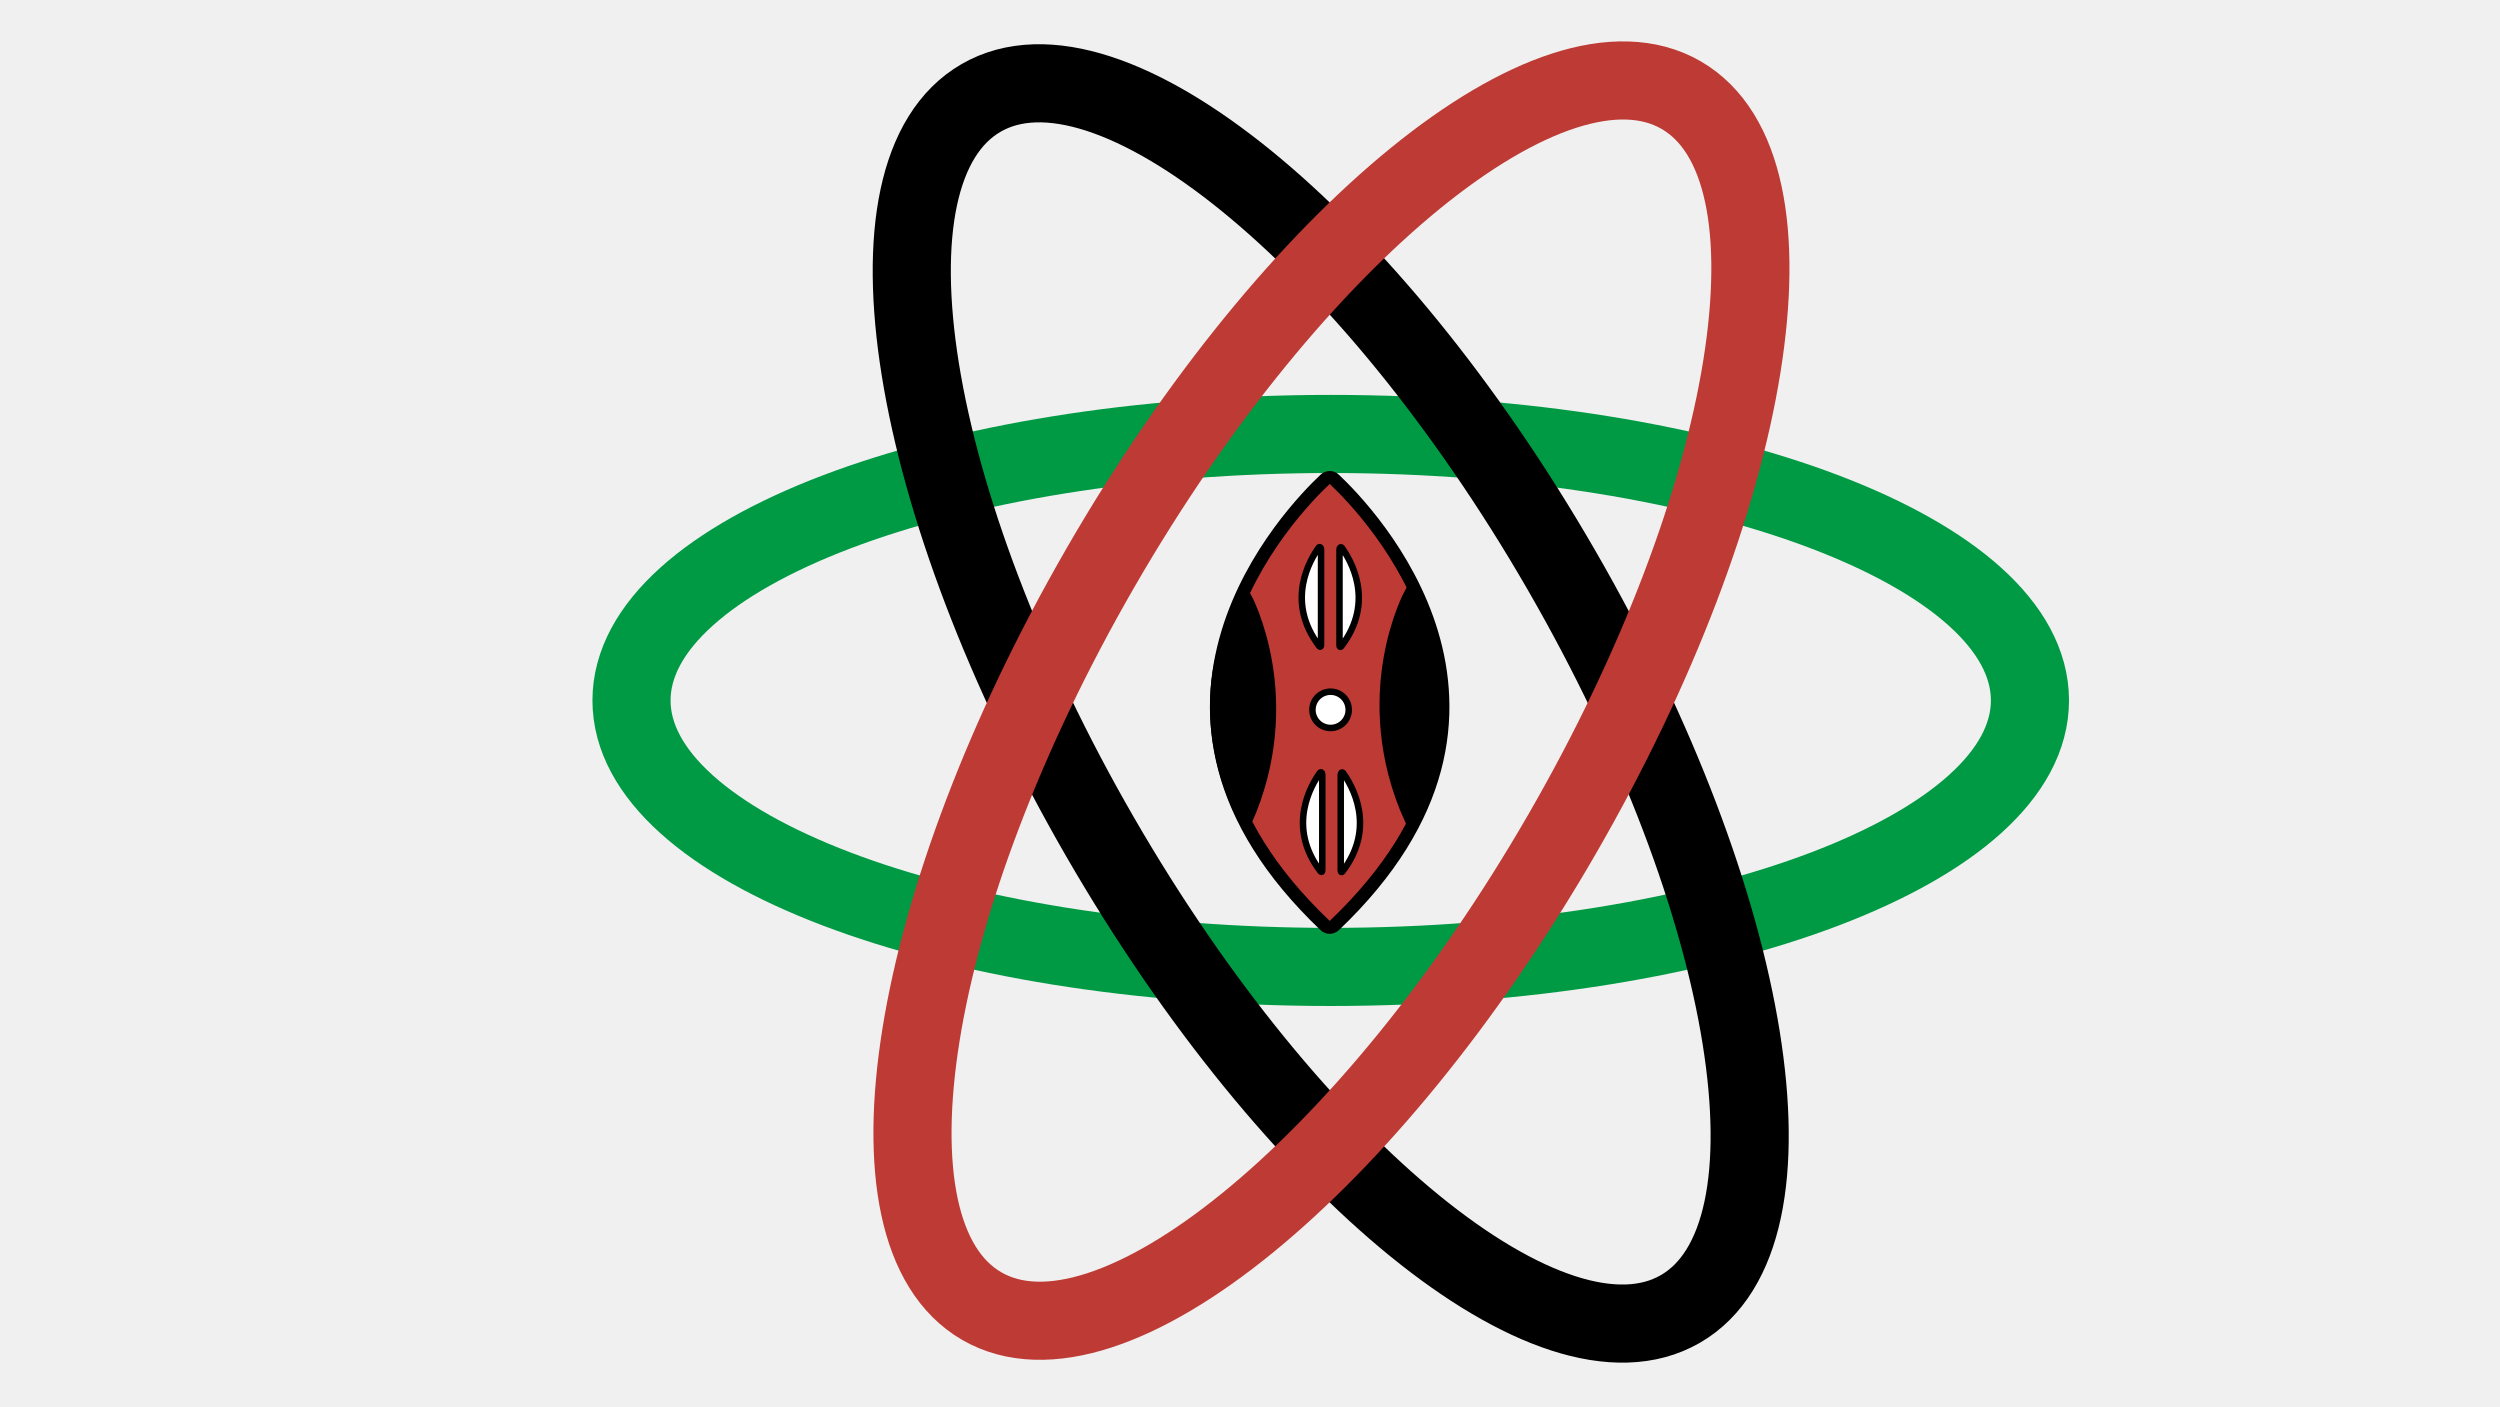
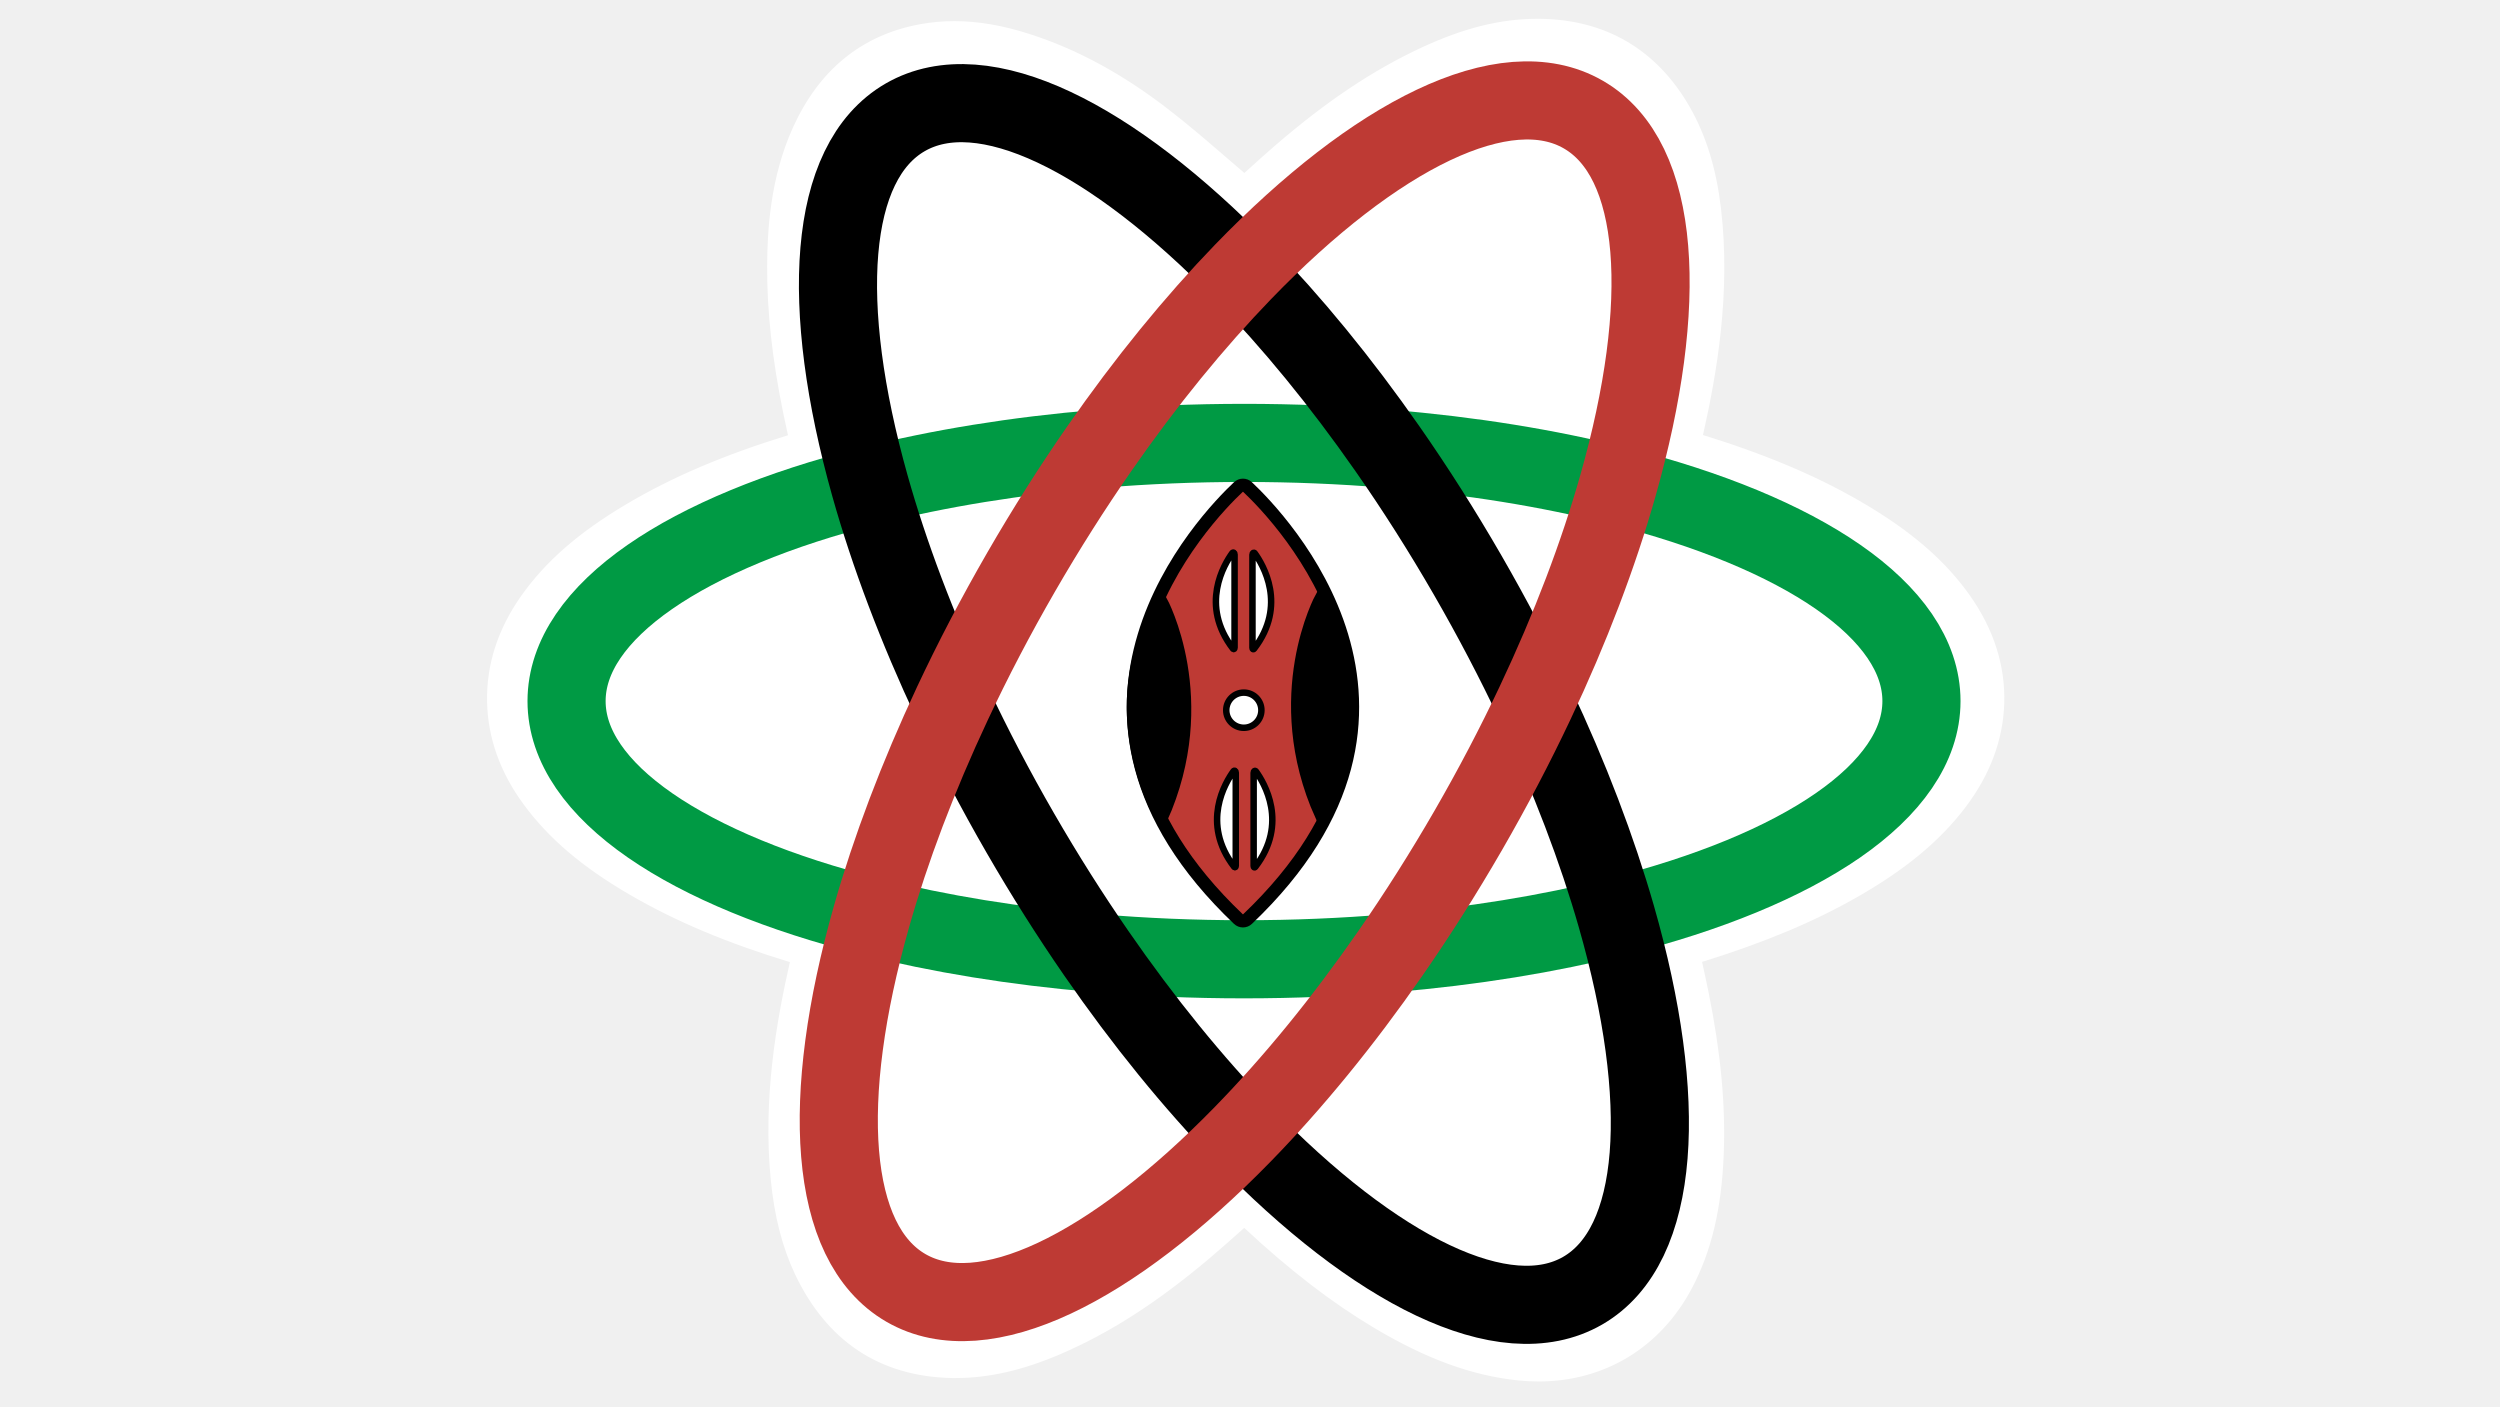
- <svg xmlns="http://www.w3.org/2000/svg" viewBox="0 0 1920 1080">
+ <svg xmlns="http://www.w3.org/2000/svg" id="the_logo_layer_copy" data-name="the logo layer copy" viewBox="0 0 1920 1080">
  <defs>
-     <style>.cls-1,.cls-2,.cls-3{fill:none;stroke-width:60px;}.cls-1{stroke:#009a44;}.cls-1,.cls-2,.cls-3,.cls-4,.cls-5,.cls-6{stroke-miterlimit:10;}.cls-2,.cls-4,.cls-5,.cls-6{stroke:#000;}.cls-3{stroke:#be3a34;}.cls-4{fill:#be3a34;stroke-width:10px;}.cls-5{fill:#fff;stroke-width:5px;}.cls-6{stroke-width:9px;}</style>
+     <style>.cls-1,.cls-6{fill:#fff;}.cls-2,.cls-3,.cls-4{fill:none;stroke-width:60px;}.cls-2{stroke:#009a44;}.cls-2,.cls-3,.cls-4,.cls-5,.cls-6,.cls-7{stroke-miterlimit:10;}.cls-3,.cls-5,.cls-6,.cls-7{stroke:#000;}.cls-4{stroke:#be3a34;}.cls-5{fill:#be3a34;stroke-width:10px;}.cls-6{stroke-width:5px;}.cls-7{stroke-width:9px;}</style>
  </defs>
-   <g id="Layer_2" data-name="Layer 2">
-     <g id="react_black" data-name="react black">
-       <ellipse class="cls-1" cx="1022" cy="537.94" rx="537" ry="204.66" />
-       <ellipse class="cls-2" cx="1022" cy="540.24" rx="204.66" ry="537" transform="translate(-133.2 583.38) rotate(-30)" />
-       <ellipse class="cls-3" cx="1022.56" cy="538.06" rx="537" ry="204.66" transform="translate(45.3 1154.6) rotate(-60)" />
-     </g>
+   <g id="react_black" data-name="react black">
+     <path class="cls-1" d="M1512.64,457c-17.86-25.15-41.88-46.44-75.6-67-36-22-77.12-39.77-129.16-55.9C1318.55,286.82,1329.34,225,1321.7,160c-3.58-30.46-11.45-55.94-24-77.88s-28.85-38.88-48.22-50.23-42-17.24-67.32-17.45h-1.42c-28.34,0-56.72,7.07-89.31,22.24-36.92,17.19-72.28,40.81-111.28,74.35-8.05,6.91-16,14.1-23.64,21.06l-.83.75c-4.35-3.73-8.7-7.48-13-11.15-14.87-12.84-30.24-26.12-46.23-38.4C861.53,56.49,827,37.79,790.77,26.14c-20.72-6.67-39.65-9.91-57.87-9.91a145.4,145.4,0,0,0-26.4,2.39C661.92,26.86,629.13,53.53,609,97.88c-17.47,38.54-19.68,79.09-19.83,106.23C589,238.66,593,275.57,601.47,317c1.18,5.79,2.45,11.59,3.71,17.27-49.38,15.19-89,32.09-124.21,53-36.45,21.6-62.11,44-80.75,70.47-18,25.53-26.76,52.93-26.14,81.45.6,27.56,10,54,28,78.48,19.14,26.1,44.89,48.07,81.05,69.15,35.36,20.63,74.79,37.26,123.5,52.07C596.15,784.91,585.91,844,591.91,905.72c2.75,28.29,8.86,52.15,18.69,72.94,12,25.3,28.09,44.89,47.93,58.23,20.43,13.73,44.93,20.94,72.82,21.44.94,0,1.89,0,2.84,0,25.22,0,51.51-6,80.36-18.43,37.63-16.17,73.75-39.35,113.66-72.93,8.82-7.43,17.52-15.19,25.94-22.69l1.41-1.26c35.24,32.79,67.11,57.3,99.75,76.77,39.92,23.81,75,36.63,110.4,40.35a152.13,152.13,0,0,0,15.88.84h0c50.71,0,93.62-26.06,117.73-71.49,15-28.32,22.8-60.88,24.48-102.47,1.54-38.23-2.15-77.91-11.61-124.88-1.58-7.83-3.26-15.43-5-23.41,48.39-15,87-31.24,121-50.85,36.19-20.9,62-42.47,81.29-67.89,18.8-24.8,28.82-51.53,29.77-79.46C1540.2,511.34,1531.26,483.23,1512.64,457Z" />
+     <path class="cls-1" d="M1242.54,373.08c140.48,35.5,233.1,96.32,233.1,165.37,0,69.23-93.12,130.18-234.22,165.64-14.77-51.55-35.77-107-62.63-163.9C1206.27,482.1,1227.65,425.56,1242.54,373.08Z" />
+     <path class="cls-1" d="M1216,88c59.89,34.57,66.18,145.43,26.5,285.09-53-13.4-112.78-23.19-177-28.45-36-51.62-73.61-97.37-110.93-135.73C1056.18,103.83,1155.91,53.27,1216,88Z" />
+     <path class="cls-1" d="M1241.42,704.09c40.31,140.63,34.26,252.41-25.92,287.15-60,34.66-159.52-15.64-260.88-120.35,38.1-39.09,76.52-85.9,113.24-138.81C1130.74,726.8,1189.34,717.19,1241.42,704.09Z" />
+     <path class="cls-1" d="M1242.54,373.08c-14.89,52.48-36.27,109-63.75,167.11-15.35-32.54-32.61-65.57-51.71-98.66-19.7-34.12-40.34-66.53-61.53-96.9C1129.76,349.89,1189.56,359.68,1242.54,373.08Z" />
+     <path class="cls-1" d="M1178.79,540.19c26.86,56.93,47.86,112.35,62.63,163.9-52.08,13.1-110.68,22.71-173.56,28,20.57-29.63,40.61-61.19,59.77-94.37C1146.5,605,1163.58,572.37,1178.79,540.19Z" />
+     <path class="cls-1" d="M1178.79,540.19c-15.21,32.18-32.29,64.82-51.16,97.52-19.16,33.18-39.2,64.74-59.77,94.37-36.23,3-73.87,4.65-112.5,4.65-39,0-76.94-1.63-113.46-4.73-20-29-39.58-59.82-58.26-92.18-19.29-33.41-36.7-66.77-52.16-99.63,15.6-33.22,33.19-67,52.7-100.77,19.24-33.31,39.36-65,60-94.72,35.82-3,73-4.54,111.17-4.54,37.81,0,74.67,1.54,110.19,4.47,21.19,30.37,41.83,62.78,61.53,96.9C1146.18,474.62,1163.44,507.65,1178.79,540.19Z" />
+     <path class="cls-1" d="M1065.55,344.63c-35.52-2.93-72.38-4.47-110.19-4.47-38.15,0-75.35,1.57-111.17,4.54,35.82-51.57,73.25-97.34,110.43-135.8C991.94,247.26,1029.54,293,1065.55,344.63Z" />
+     <path class="cls-1" d="M955.36,736.73c38.63,0,76.27-1.6,112.5-4.65C1031.14,785,992.72,831.8,954.62,870.89c-38-39.2-76.21-86-112.72-138.89C878.42,735.1,916.39,736.73,955.36,736.73Z" />
+     <path class="cls-1" d="M954.62,870.89C854,974.16,755.39,1023.57,695.77,989.14c-59.88-34.57-66.18-145.41-26.51-285.06,51.81,13,110.11,22.63,172.64,27.92C878.41,784.86,916.64,831.69,954.62,870.89Z" />
+     <path class="cls-1" d="M695.22,90.1C755,55.61,853.76,105.26,954.62,208.9,917.44,247.36,880,293.13,844.19,344.7c-63.85,5.29-123.33,15.06-176.07,28.4C629.12,234.43,635.64,124.5,695.22,90.1Z" />
+     <path class="cls-1" d="M844.19,344.7c-20.65,29.74-40.77,61.41-60,94.72-19.51,33.79-37.1,67.55-52.7,100.77-27.36-58.12-48.61-114.66-63.36-167.09C720.86,359.76,780.34,350,844.19,344.7Z" />
+     <path class="cls-1" d="M783.64,639.82C802.32,672.18,821.85,703,841.9,732c-62.53-5.29-120.83-14.89-172.64-27.92,14.61-51.5,35.48-106.93,62.22-163.89C746.94,573.05,764.35,606.41,783.64,639.82Z" />
+     <path class="cls-1" d="M731.48,540.19c-26.74,57-47.61,112.39-62.22,163.89-141.09-35.46-234.18-96.4-234.18-165.63,0-69,92.6-129.85,233-165.35C682.87,425.53,704.12,482.07,731.48,540.19Z" />
+     <path class="cls-2" d="M668.12,373.1c-140.44,35.5-233,96.31-233,165.35,0,69.23,93.09,130.17,234.18,165.63,51.81,13,110.11,22.63,172.64,27.92,36.52,3.1,74.49,4.73,113.46,4.73,38.63,0,76.27-1.6,112.5-4.65,62.88-5.28,121.48-14.89,173.56-28,141.1-35.46,234.22-96.41,234.22-165.64,0-69.05-92.62-129.87-233.1-165.37-53-13.4-112.78-23.19-177-28.45-35.52-2.93-72.38-4.47-110.19-4.47-38.15,0-75.35,1.57-111.17,4.54C780.34,350,720.86,359.76,668.12,373.1Z" />
+     <path class="cls-3" d="M954.62,208.9C853.76,105.26,755,55.61,695.22,90.1s-66.1,144.33-27.1,283c14.75,52.43,36,109,63.36,167.09,15.46,32.86,32.87,66.22,52.16,99.63C802.32,672.18,821.85,703,841.9,732c36.51,52.86,74.74,99.69,112.72,138.89,101.36,104.71,200.85,155,260.88,120.35,60.18-34.74,66.23-146.52,25.92-287.15-14.77-51.55-35.77-107-62.63-163.9-15.35-32.54-32.61-65.57-51.71-98.66-19.7-34.12-40.34-66.53-61.53-96.9C1029.54,293,991.94,247.26,954.62,208.9Z" />
+     <path class="cls-4" d="M1242.54,373.08C1282.22,233.42,1275.93,122.56,1216,88c-60.13-34.72-159.86,15.84-261.42,120.91C917.44,247.36,880,293.13,844.19,344.7c-20.65,29.74-40.77,61.41-60,94.72-19.51,33.79-37.1,67.55-52.7,100.77-26.74,57-47.61,112.39-62.22,163.89-39.67,139.65-33.37,250.49,26.51,285.06,59.62,34.43,158.18-15,258.85-118.25,38.1-39.09,76.52-85.9,113.24-138.81,20.57-29.63,40.61-61.19,59.77-94.37,18.87-32.7,35.95-65.34,51.16-97.52C1206.27,482.1,1227.65,425.56,1242.54,373.08Z" />
  </g>
-   <g id="Layer_1" data-name="Layer 1">
-     <path class="cls-4" d="M1017.63,368.19c-25.44,23.87-174.18,176.84,0,342.55a5.2,5.2,0,0,0,7.17,0c174.14-165.71,25.4-318.68,0-342.55A5.16,5.16,0,0,0,1017.63,368.19Z" />
-     <circle class="cls-5" cx="1021.88" cy="545.15" r="13.94" />
-     <path class="cls-5" d="M1013.72,593.53c-6.36,8.75-26.13,41.19.59,75.85.47.61,1.2.12,1.2-.81V594.7C1015.51,593.31,1014.4,592.59,1013.72,593.53Z" />
-     <path class="cls-5" d="M1031.47,593.66c6.35,8.75,26.13,41.19-.6,75.85-.46.61-1.19.12-1.19-.81V594.83C1029.68,593.44,1030.78,592.72,1031.47,593.66Z" />
-     <path class="cls-5" d="M1012.77,420.6c-6.35,8.75-26.13,41.19.6,75.85.46.61,1.19.12,1.19-.81V421.77C1014.56,420.38,1013.46,419.66,1012.77,420.6Z" />
-     <path class="cls-5" d="M1030.52,420.73c6.36,8.75,26.13,41.19-.59,75.85-.47.61-1.2.12-1.2-.81V421.9C1028.73,420.51,1029.84,419.79,1030.52,420.73Z" />
-   </g>
-   <g id="Layer_3" data-name="Layer 3">
-     <path class="cls-6" d="M1082.87,455.74s-42.55,78.09,0,172.93C1082.87,628.67,1134.58,543.52,1082.87,455.74Z" />
-     <path class="cls-6" d="M956.7,458.58s42.55,78.09,0,172.93C956.7,631.51,905,546.35,956.7,458.58Z" />
+   <g id="shield">
+     <path class="cls-5" d="M951.12,374c-24.64,23.13-168.75,171.34,0,331.88a5,5,0,0,0,6.94,0c168.72-160.54,24.62-308.75,0-331.88A5,5,0,0,0,951.12,374Z" />
+     <circle class="cls-6" cx="955.25" cy="545.43" r="13.5" />
+     <path class="cls-6" d="M947.34,592.31c-6.16,8.47-25.32,39.9.57,73.48.45.59,1.16.12,1.16-.78V593.44C949.07,592.09,948,591.39,947.34,592.31Z" />
+     <path class="cls-6" d="M964.53,592.43c6.16,8.48,25.32,39.91-.57,73.49-.45.59-1.16.11-1.16-.79V593.57C962.8,592.22,963.87,591.52,964.53,592.43Z" />
+     <path class="cls-6" d="M946.42,424.76c-6.16,8.48-25.31,39.91.58,73.49.45.59,1.15.11,1.15-.79V425.9C948.15,424.55,947.09,423.85,946.42,424.76Z" />
+     <path class="cls-6" d="M963.62,424.89c6.16,8.48,25.31,39.91-.58,73.48-.45.59-1.15.12-1.15-.78V426C961.89,424.67,963,424,963.62,424.89Z" />
+     <path class="cls-7" d="M1014.34,458.81s-41.23,75.66,0,167.54C1014.34,626.35,1064.43,543.85,1014.34,458.81Z" />
+     <path class="cls-7" d="M892.09,461.55s41.23,75.66,0,167.55C892.09,629.1,842,546.6,892.09,461.55Z" />
  </g>
</svg>
